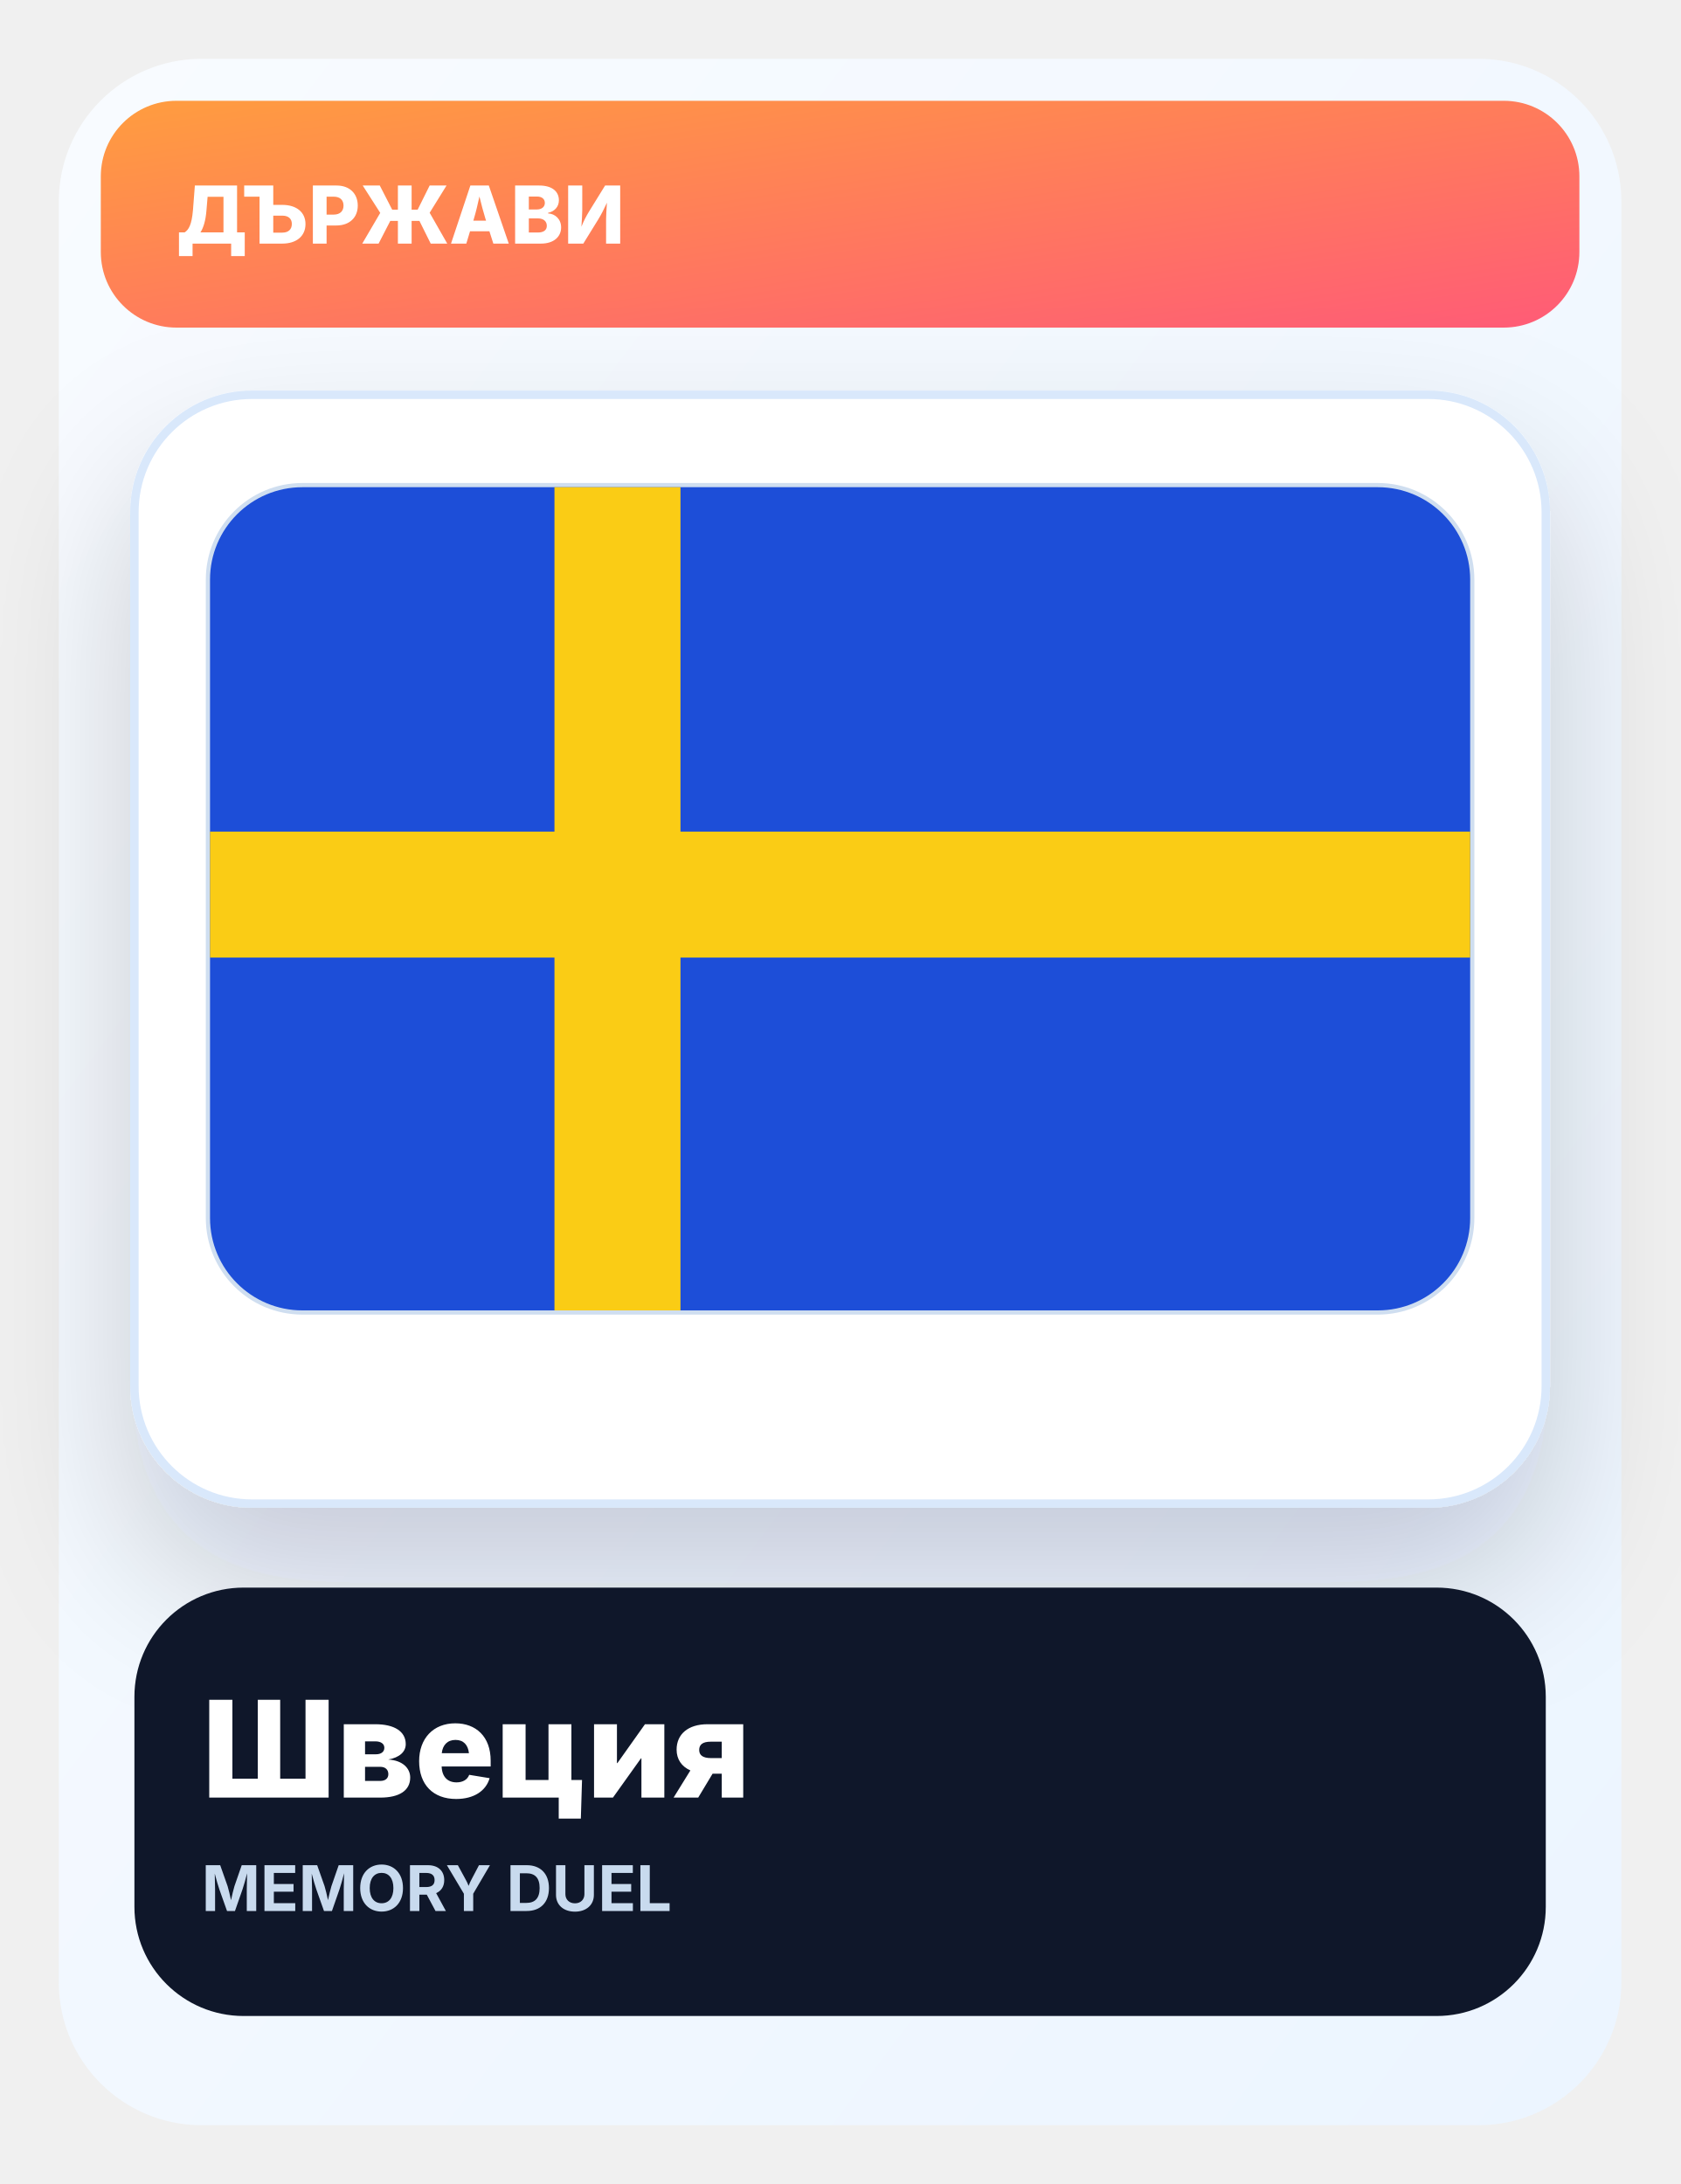
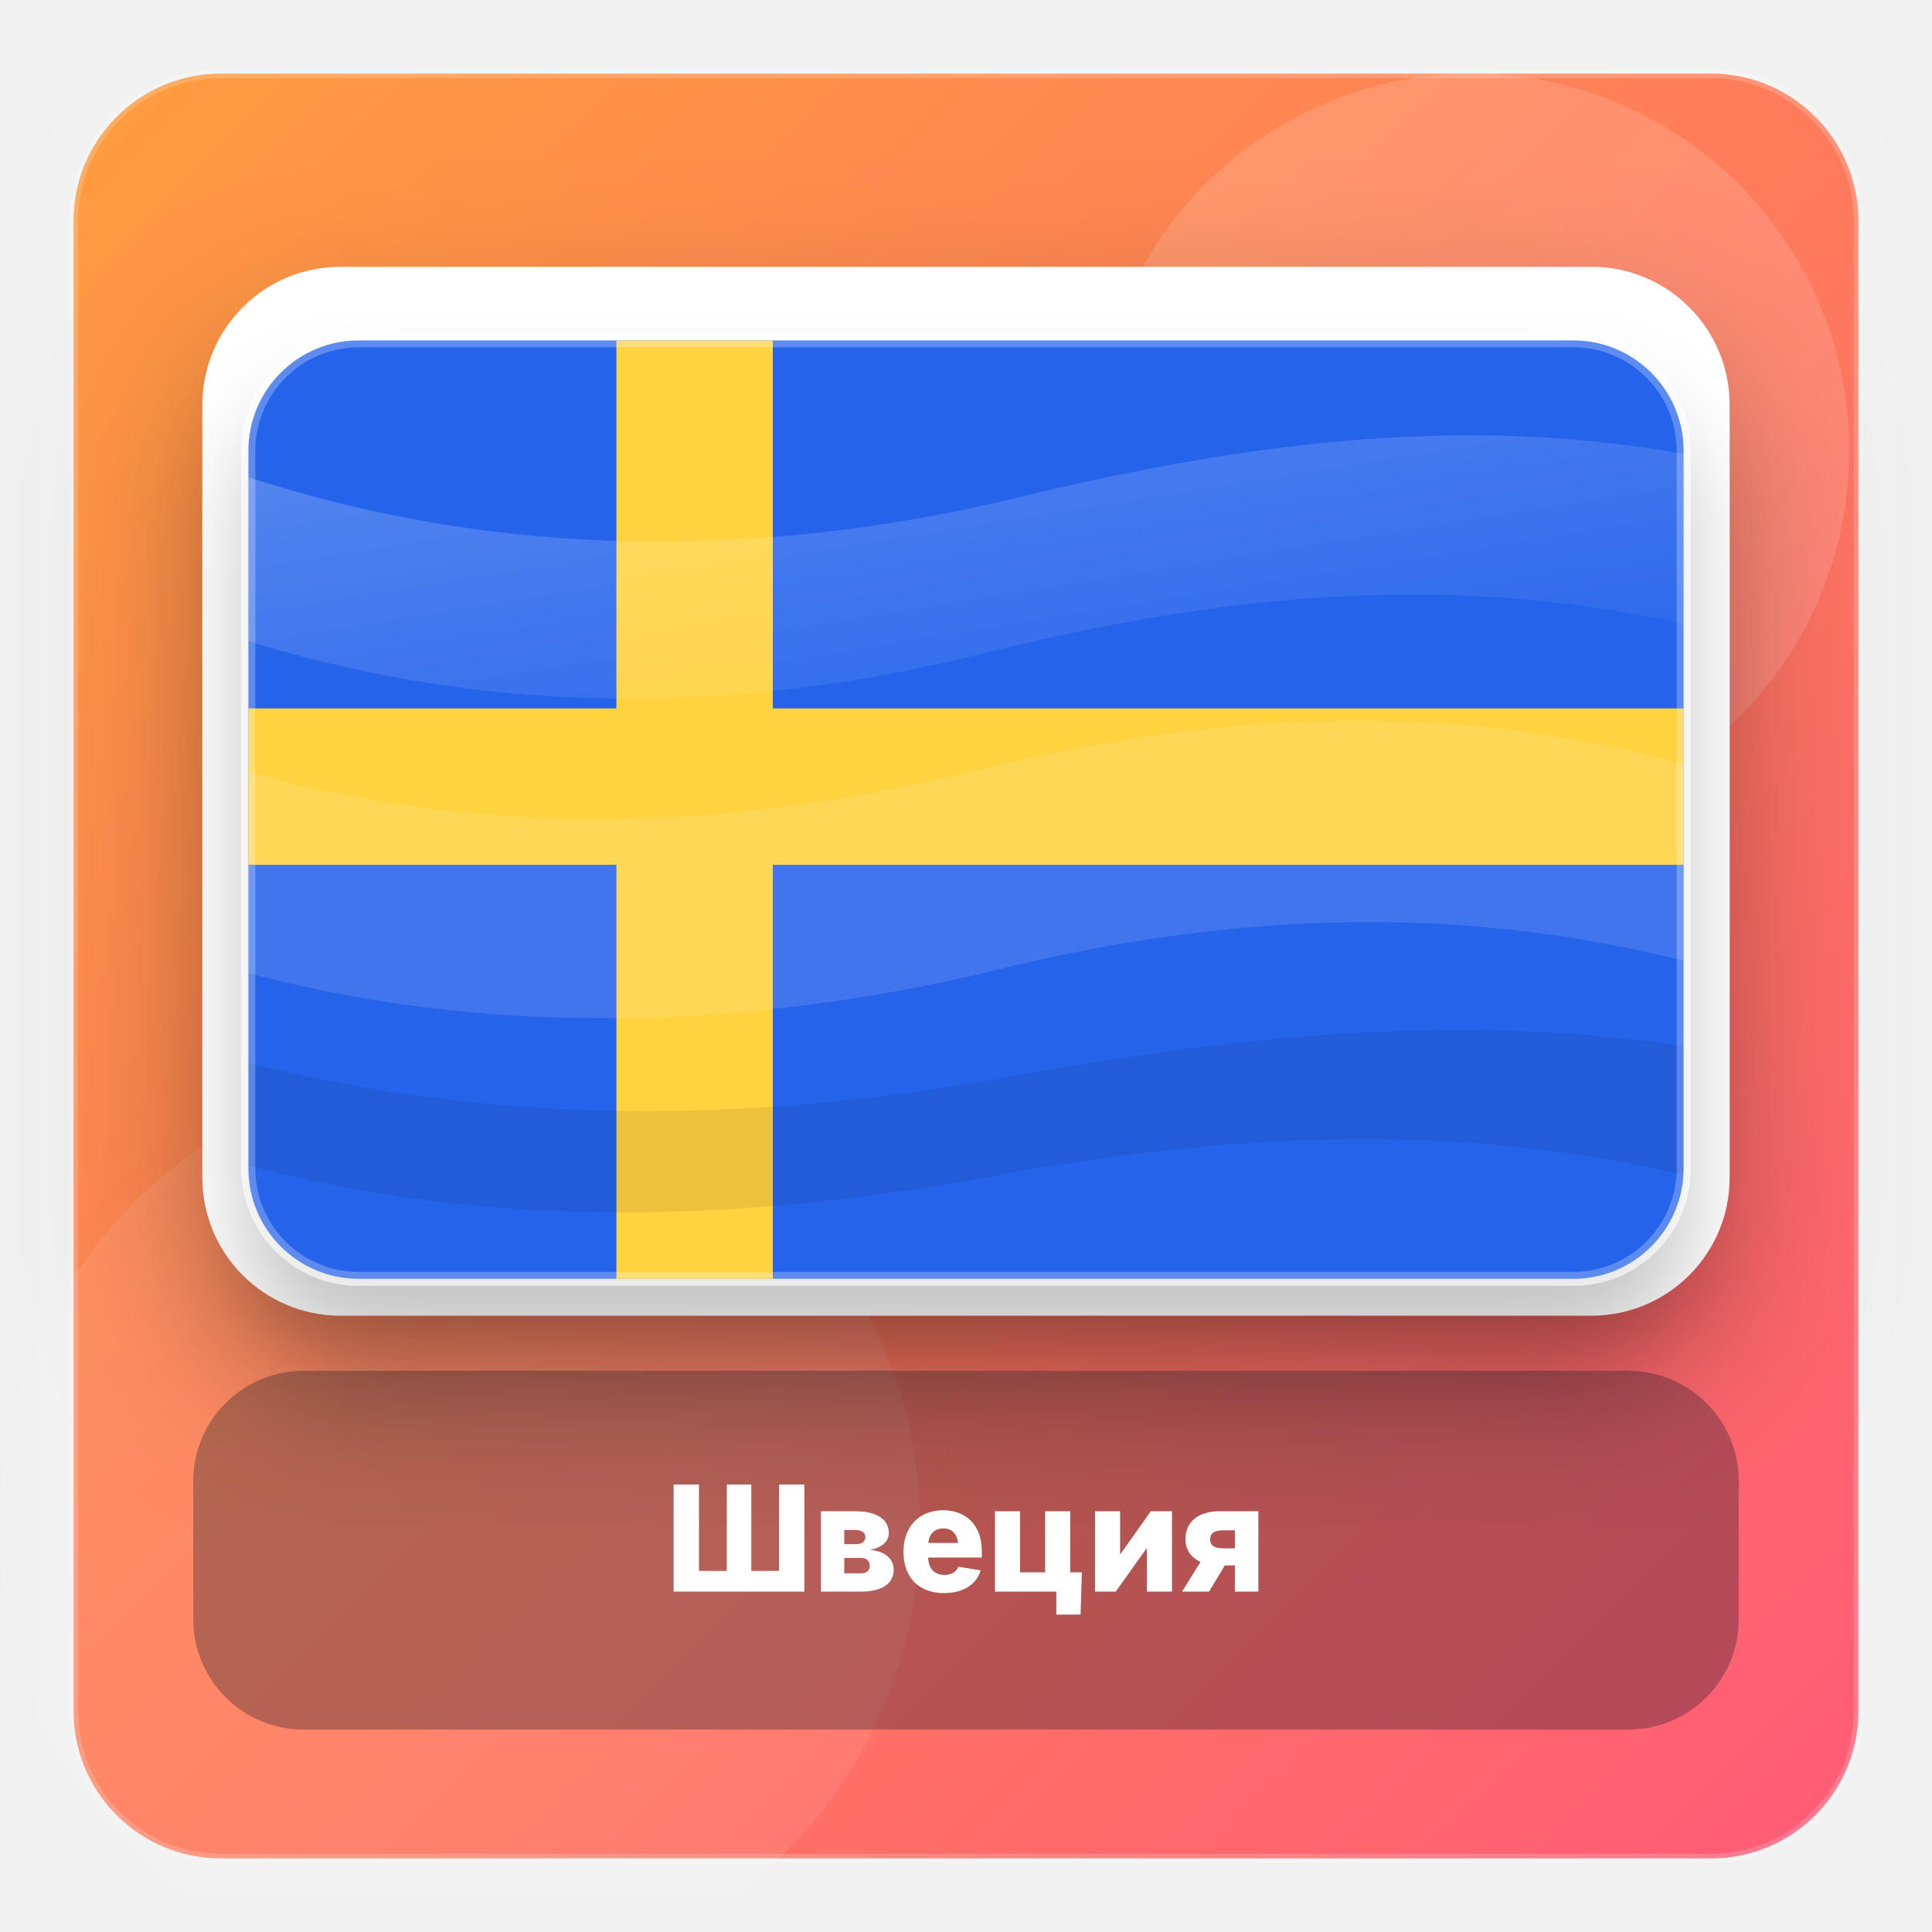
- <svg xmlns="http://www.w3.org/2000/svg" viewBox="0 0 400 520">
+ <svg xmlns="http://www.w3.org/2000/svg" viewBox="0 0 420 420" role="img" aria-label="Швеция">
  <defs>
-     <linearGradient id="bg" x1="0" y1="0" x2="1" y2="1">
-       <stop offset="0%" stop-color="#f8fbff" />
-       <stop offset="100%" stop-color="#ecf5ff" />
-     </linearGradient>
-     <linearGradient id="accent" x1="0" y1="0" x2="1" y2="1">
+     <linearGradient id="asset-countries-sweden-countries-sweden-bg" x1="0" y1="0" x2="1" y2="1">
      <stop offset="0%" stop-color="#ff9d3f" />
      <stop offset="100%" stop-color="#ff5b77" />
    </linearGradient>
-     <filter id="shadow" x="-30%" y="-30%" width="160%" height="160%">
-       <feDropShadow dx="0" dy="18" stdDeviation="18" flood-color="#09111f" flood-opacity="0.18" />
+     <linearGradient id="asset-countries-sweden-countries-sweden-stage" x1="0" y1="0" x2="0" y2="1">
+       <stop offset="0%" stop-color="rgba(255,255,255,0.16)" />
+       <stop offset="100%" stop-color="rgba(7,13,26,0.20)" />
+     </linearGradient>
+     <radialGradient id="asset-countries-sweden-countries-sweden-art-glow" cx="50%" cy="38%" r="58%">
+       <stop offset="0%" stop-color="rgba(255,255,255,0.24)" />
+       <stop offset="100%" stop-color="rgba(255,255,255,0)" />
+     </radialGradient>
+     <filter id="asset-countries-sweden-countries-sweden-shadow" x="-20%" y="-20%" width="140%" height="140%">
+       <feDropShadow dx="0" dy="16" stdDeviation="18" flood-color="rgba(0,0,0,0.28)" />
    </filter>
  </defs>
-   <rect x="14" y="14" width="372" height="492" rx="34" fill="url(#bg)" />
-   <rect x="24" y="24" width="352" height="54" rx="18" fill="url(#accent)" />
-   <text x="42" y="58" font-family="Inter,Segoe UI,Arial,sans-serif" font-size="19" font-weight="800" fill="white">ДЪРЖАВИ</text>
-   <rect x="32" y="94" width="336" height="264" rx="28" fill="white" stroke="#d9e8fb" stroke-width="2" filter="url(#shadow)" />
-   <g transform="translate(50 116)">
-     <rect width="300" height="196" rx="22" fill="#f8fbff" stroke="#cfdef0" stroke-width="2" />
-     <g clip-path="url(#clipflag)">
-       <rect width="300" height="196" fill="#1d4ed8" />
-       <rect x="82" width="30" height="196" fill="#facc15" />
-       <rect y="82" width="300" height="30" fill="#facc15" />
+   <rect x="8" y="8" width="404" height="404" rx="36" fill="rgba(255,255,255,0.10)" />
+   <rect x="16" y="16" width="388" height="388" rx="32" fill="url(#asset-countries-sweden-countries-sweden-bg)" />
+   <circle cx="320" cy="98" r="82" fill="rgba(255,255,255,0.14)" />
+   <circle cx="100" cy="332" r="100" fill="rgba(255,255,255,0.08)" />
+   <rect x="44" y="58" width="332" height="228" rx="30" fill="#ffffff" filter="url(#asset-countries-sweden-countries-sweden-shadow)" />
+   <g>
+     <defs>
+       <filter id="asset-countries-sweden-flag-drop" x="-25%" y="-25%" width="150%" height="150%">
+         <feDropShadow dx="0" dy="14" stdDeviation="10" flood-color="#07111d" flood-opacity="0.24" />
+       </filter>
+       <clipPath id="asset-countries-sweden-flag-clip">
+         <rect x="54" y="74" width="312" height="204" rx="24" />
+       </clipPath>
+       <linearGradient id="asset-countries-sweden-flag-sheen" x1="0" y1="0" x2="1" y2="1">
+         <stop offset="0%" stop-color="rgba(255,255,255,0.28)" />
+         <stop offset="100%" stop-color="rgba(255,255,255,0)" />
+       </linearGradient>
+     </defs>
+     <g filter="url(#asset-countries-sweden-flag-drop)">
+       <rect x="54" y="74" width="312" height="204" rx="24" fill="#2563eb" />
+       <rect x="134" y="74" width="34" height="204" fill="#ffd23f" />
+       <rect x="54" y="154" width="312" height="34" fill="#ffd23f" />
+       <g clip-path="url(#asset-countries-sweden-flag-clip)">
+         <path d="M38 98c56 22 118 26 184 10s116-18 168-4v38c-58-18-112-16-176 0s-122 12-176-8z" fill="url(#asset-countries-sweden-flag-sheen)" opacity="0.85" />
+         <path d="M42 164c54 18 110 18 168 4 64-16 122-16 180 6v42c-58-20-116-20-178-4-62 14-120 12-170-4z" fill="rgba(255,255,255,0.12)" />
+         <path d="M36 226c58 18 118 20 184 8s118-14 170-2v30c-56-18-112-18-176-6-66 12-124 10-178-8z" fill="rgba(0,0,0,0.08)" />
+       </g>
+       <rect x="54" y="74" width="312" height="204" rx="24" fill="none" stroke="rgba(255,255,255,0.26)" stroke-width="3" />
    </g>
-     <defs>
-       <clipPath id="clipflag">
-         <rect width="300" height="196" rx="22" />
-       </clipPath>
-     </defs>
  </g>
-   <rect x="32" y="378" width="336" height="102" rx="26" fill="#0f172a" />
-   <text x="48" y="428" font-family="Inter,Segoe UI,Arial,sans-serif" font-size="32" font-weight="800" fill="white">Швеция</text>
-   <text x="48" y="455" font-family="Inter,Segoe UI,Arial,sans-serif" font-size="15" font-weight="700" fill="#c8daee">MEMORY DUEL</text>
+   <rect x="42" y="298" width="336" height="78" rx="24" fill="rgba(9,18,34,0.30)" />
+   <text x="210" y="346" text-anchor="middle" font-size="32" font-weight="800" fill="#ffffff" font-family="Inter, Arial, sans-serif">Швеция</text>
+   <rect x="16" y="16" width="388" height="388" rx="32" fill="none" stroke="rgba(255,255,255,0.18)" stroke-width="2" />
</svg>
